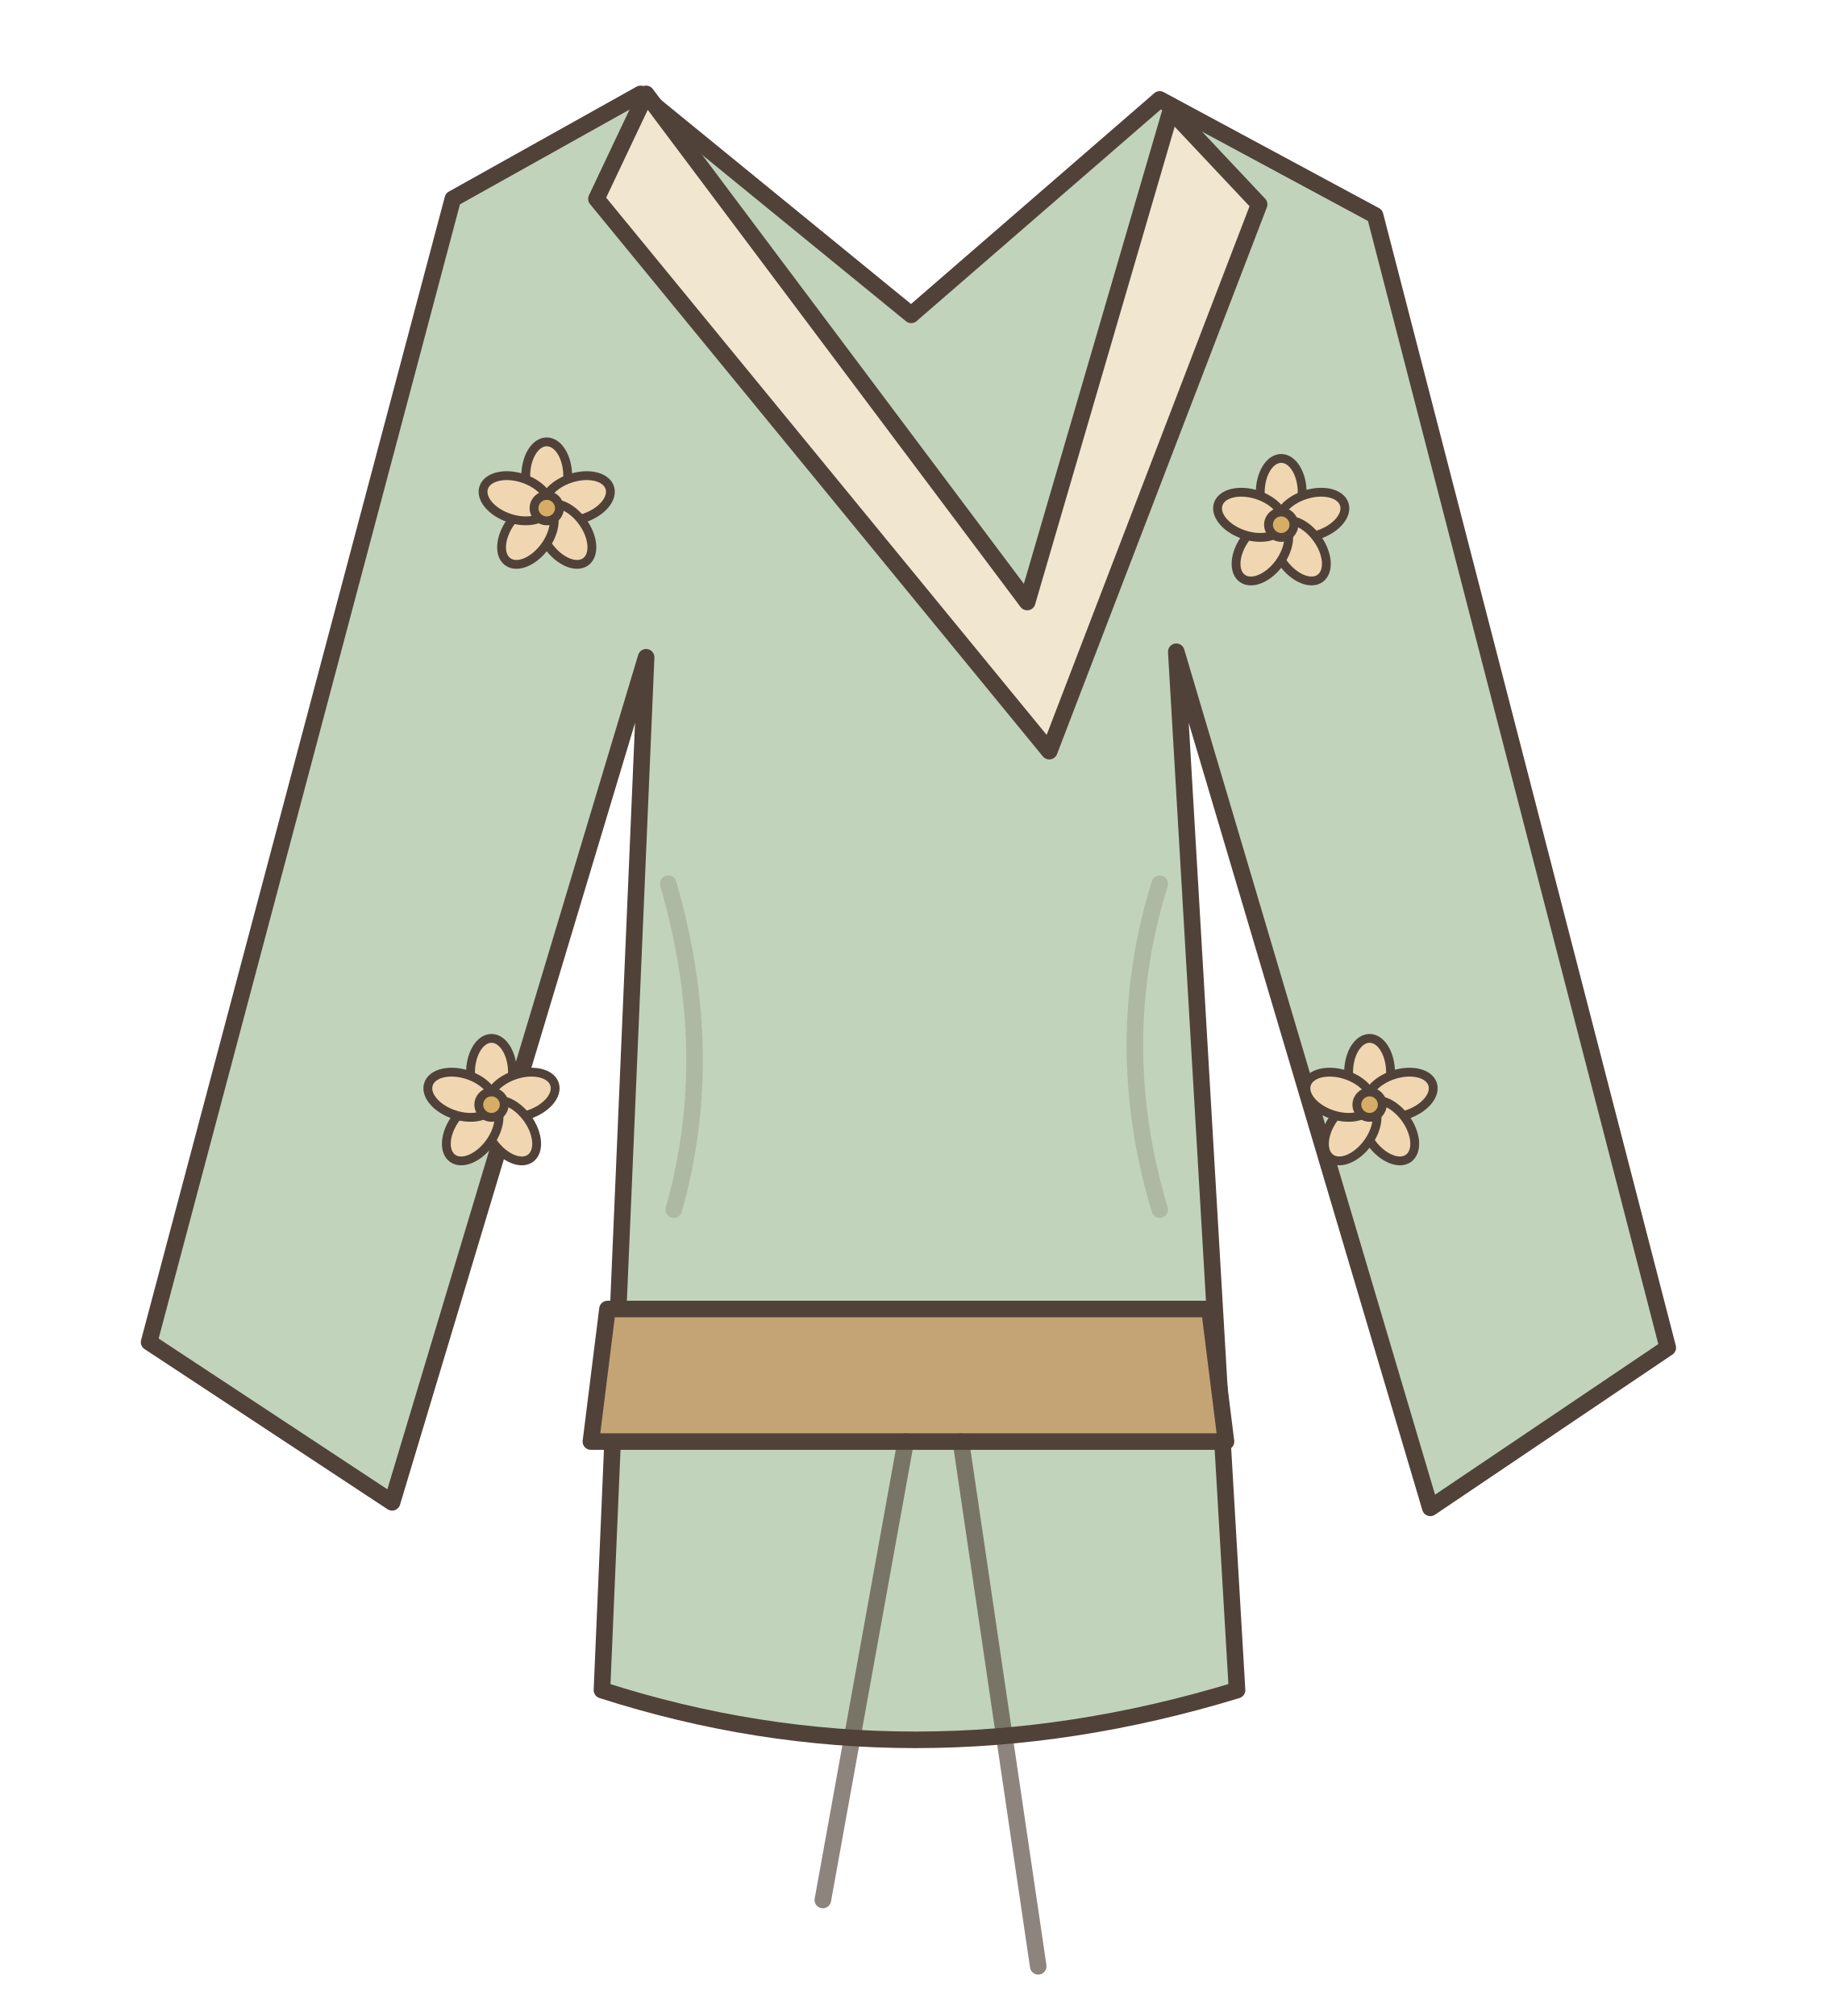
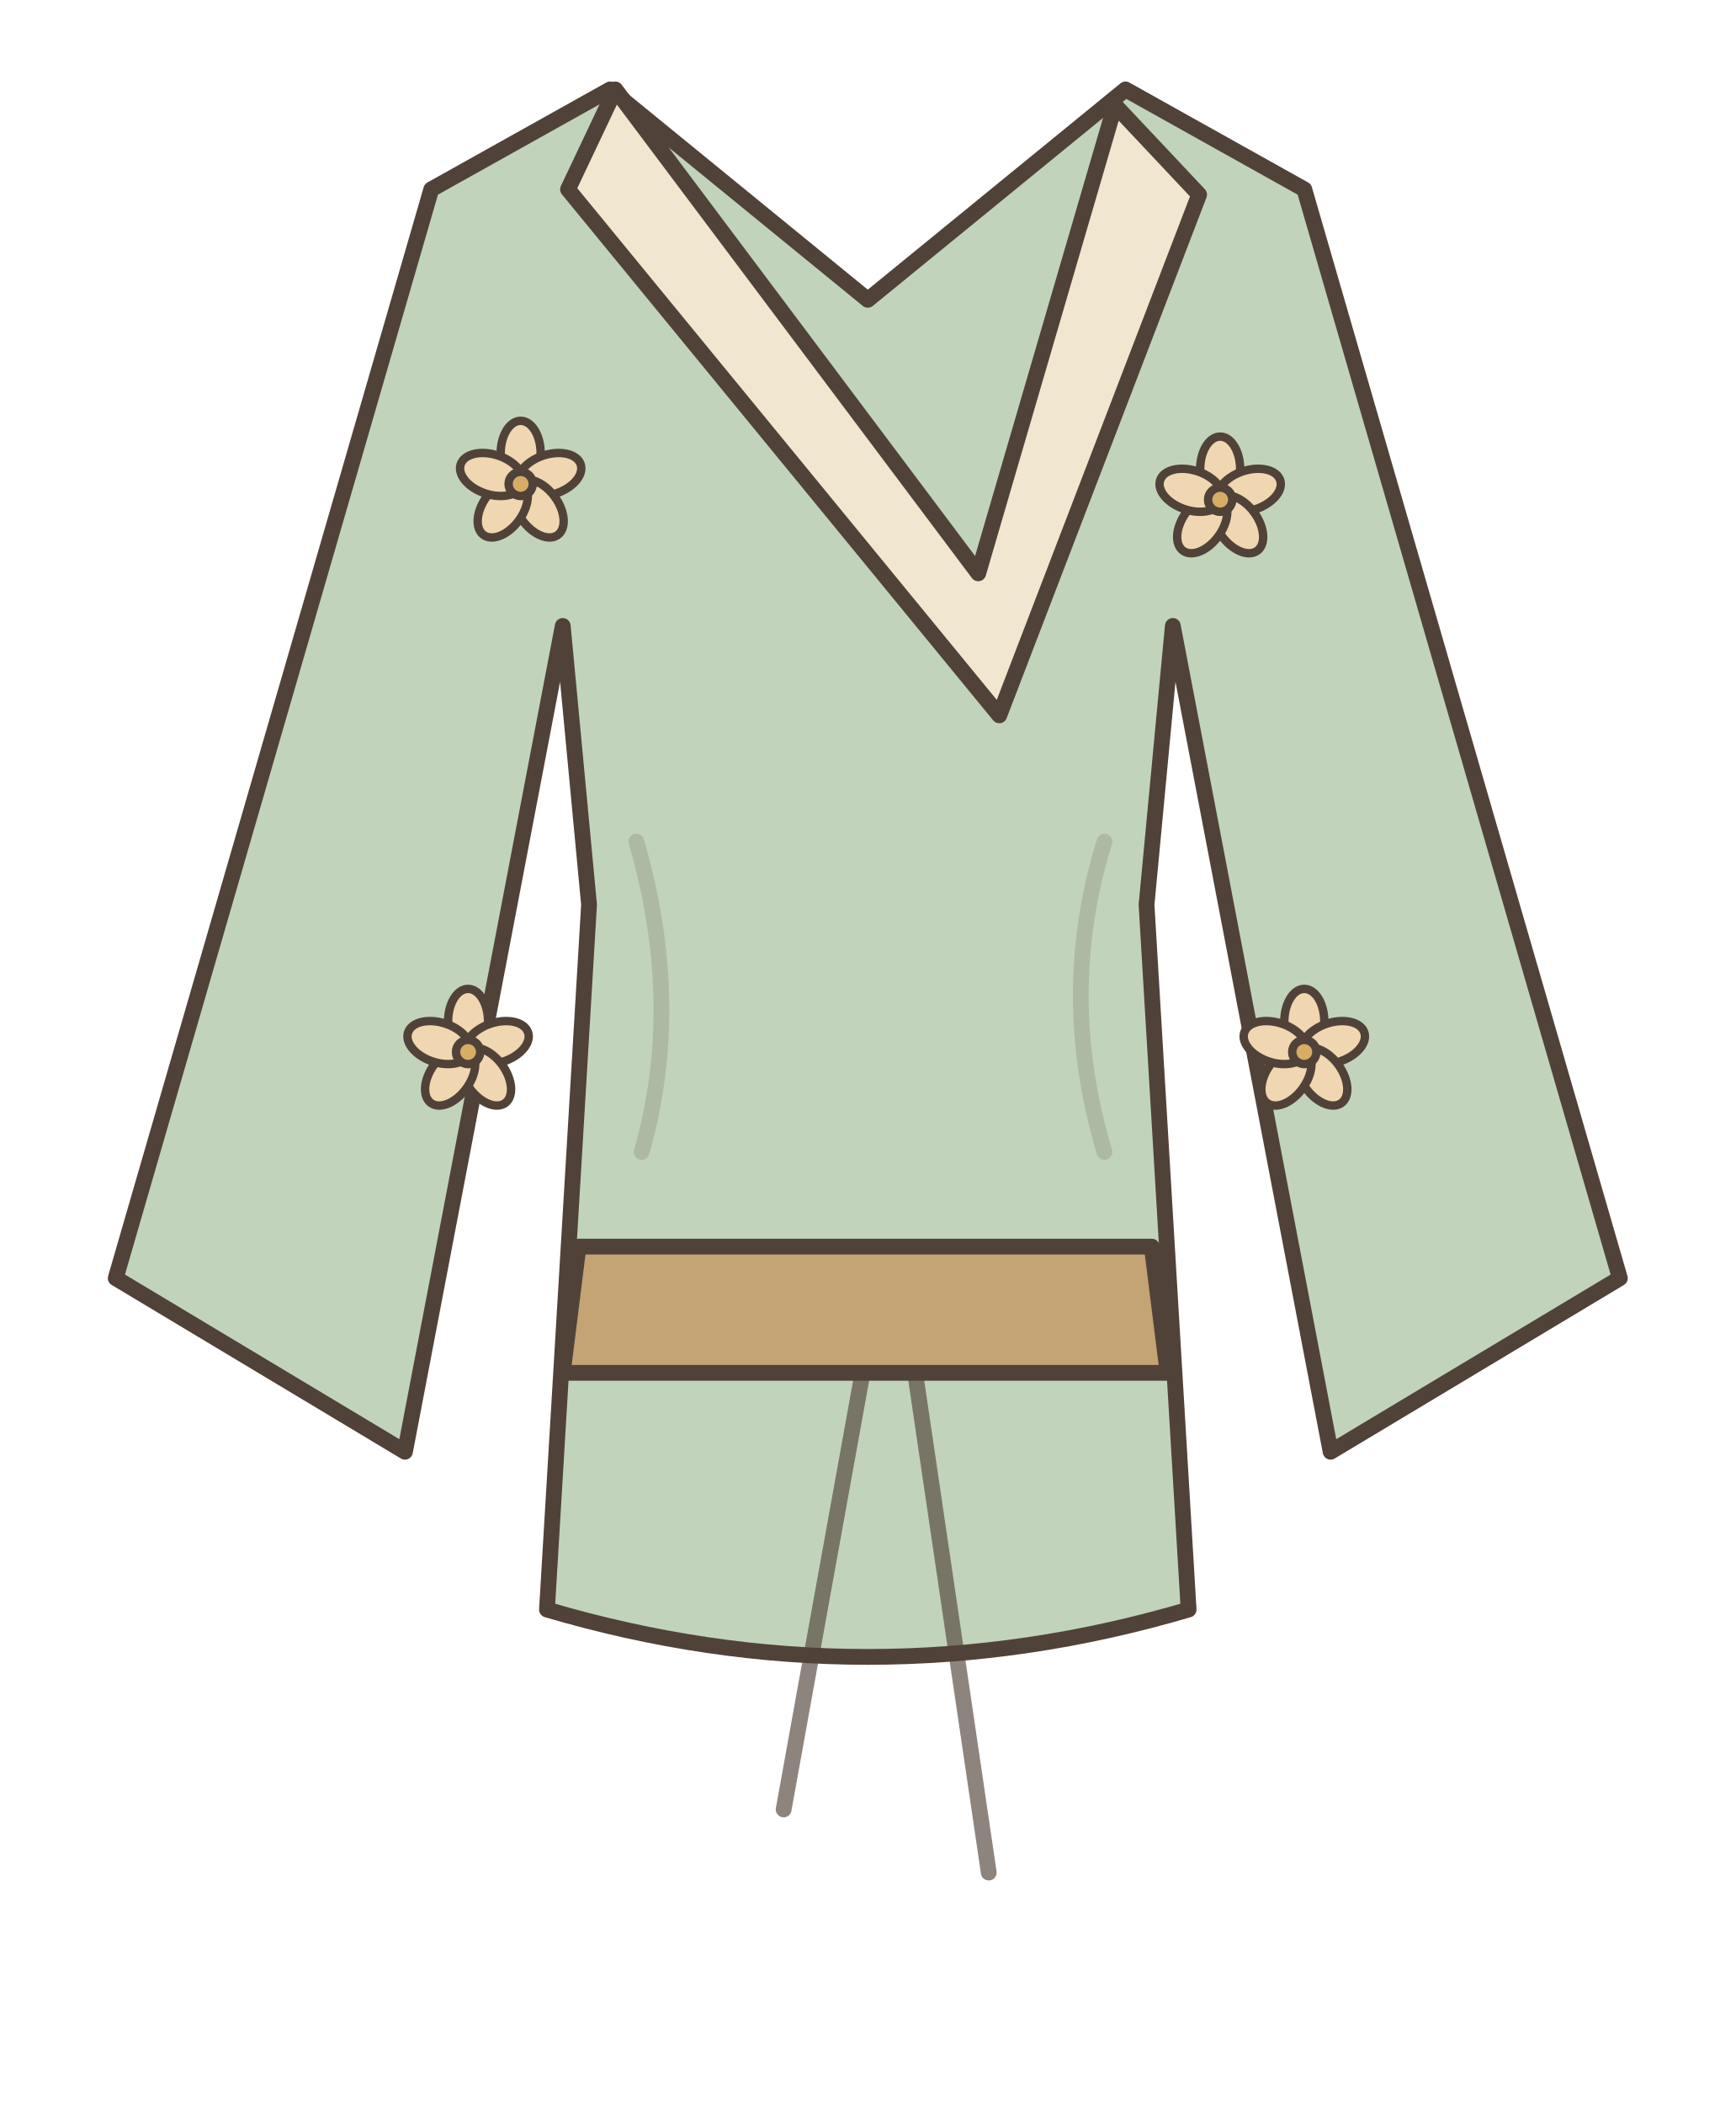
- <svg xmlns="http://www.w3.org/2000/svg" width="330" height="365" viewBox="195 330 330 365" fill="none">
+ <svg xmlns="http://www.w3.org/2000/svg" width="330" height="400" viewBox="195 330 330 400" fill="none">
  <g stroke="#514239" stroke-width="3" stroke-linecap="round" stroke-linejoin="round">
-     <path d="M311 347 L277 366 L222 573 L266 602 L312 449 L304 636 Q360 654 419 636 L408 448 L454 603 L497 574 L444 369 L405 348 L360 387Z" fill="#c2d3bb" />
+     <path d="M311 347 L277 366 L217 573 L272 606 L302 449 L307 502 L299 636 Q360 654 421 636 L413 502 L418 449 L448 606 L503 573 L443 366 L409 347 L360 387Z" fill="#c2d3bb" />
    <path d="M312 347 L381 439 L407 350 L423 367 L385 466 L303 366Z" fill="#f1e7d0" />
    <path d="M305 567 L414 567 L417 591 L302 591Z" fill="#c4a474" />
    <path d="M359 591 L344 674 M369 591 L383 686" stroke="#514239" opacity="0.65" />
    <g transform="translate(294 422)" stroke-width="1.6">
      <ellipse cx="0" cy="-5.8" rx="3.8" ry="6.2" fill="#f0d7b1" transform="rotate(0)" />
      <ellipse cx="0" cy="-5.8" rx="3.8" ry="6.2" fill="#f0d7b1" transform="rotate(72)" />
      <ellipse cx="0" cy="-5.8" rx="3.8" ry="6.2" fill="#f0d7b1" transform="rotate(144)" />
      <ellipse cx="0" cy="-5.8" rx="3.8" ry="6.2" fill="#f0d7b1" transform="rotate(216)" />
      <ellipse cx="0" cy="-5.8" rx="3.8" ry="6.2" fill="#f0d7b1" transform="rotate(288)" />
      <circle cx="0" cy="0" r="2.3" fill="#d7ac65" />
    </g>
    <g transform="translate(427 425)" stroke-width="1.6">
      <ellipse cx="0" cy="-5.8" rx="3.8" ry="6.2" fill="#f0d7b1" transform="rotate(0)" />
      <ellipse cx="0" cy="-5.8" rx="3.8" ry="6.2" fill="#f0d7b1" transform="rotate(72)" />
      <ellipse cx="0" cy="-5.8" rx="3.8" ry="6.2" fill="#f0d7b1" transform="rotate(144)" />
      <ellipse cx="0" cy="-5.8" rx="3.8" ry="6.2" fill="#f0d7b1" transform="rotate(216)" />
      <ellipse cx="0" cy="-5.8" rx="3.8" ry="6.2" fill="#f0d7b1" transform="rotate(288)" />
      <circle cx="0" cy="0" r="2.3" fill="#d7ac65" />
    </g>
    <g transform="translate(284 530)" stroke-width="1.6">
      <ellipse cx="0" cy="-5.8" rx="3.8" ry="6.2" fill="#f0d7b1" transform="rotate(0)" />
      <ellipse cx="0" cy="-5.8" rx="3.8" ry="6.2" fill="#f0d7b1" transform="rotate(72)" />
      <ellipse cx="0" cy="-5.8" rx="3.8" ry="6.2" fill="#f0d7b1" transform="rotate(144)" />
      <ellipse cx="0" cy="-5.8" rx="3.8" ry="6.2" fill="#f0d7b1" transform="rotate(216)" />
      <ellipse cx="0" cy="-5.8" rx="3.8" ry="6.2" fill="#f0d7b1" transform="rotate(288)" />
      <circle cx="0" cy="0" r="2.3" fill="#d7ac65" />
    </g>
    <g transform="translate(443 530)" stroke-width="1.6">
      <ellipse cx="0" cy="-5.8" rx="3.8" ry="6.2" fill="#f0d7b1" transform="rotate(0)" />
      <ellipse cx="0" cy="-5.8" rx="3.8" ry="6.2" fill="#f0d7b1" transform="rotate(72)" />
      <ellipse cx="0" cy="-5.8" rx="3.8" ry="6.2" fill="#f0d7b1" transform="rotate(144)" />
      <ellipse cx="0" cy="-5.8" rx="3.8" ry="6.2" fill="#f0d7b1" transform="rotate(216)" />
      <ellipse cx="0" cy="-5.8" rx="3.8" ry="6.2" fill="#f0d7b1" transform="rotate(288)" />
      <circle cx="0" cy="0" r="2.3" fill="#d7ac65" />
    </g>
    <path d="M316 490 Q325 521 317 549 M405 490 Q396 519 405 549" stroke="#514239" opacity="0.18" />
  </g>
</svg>
